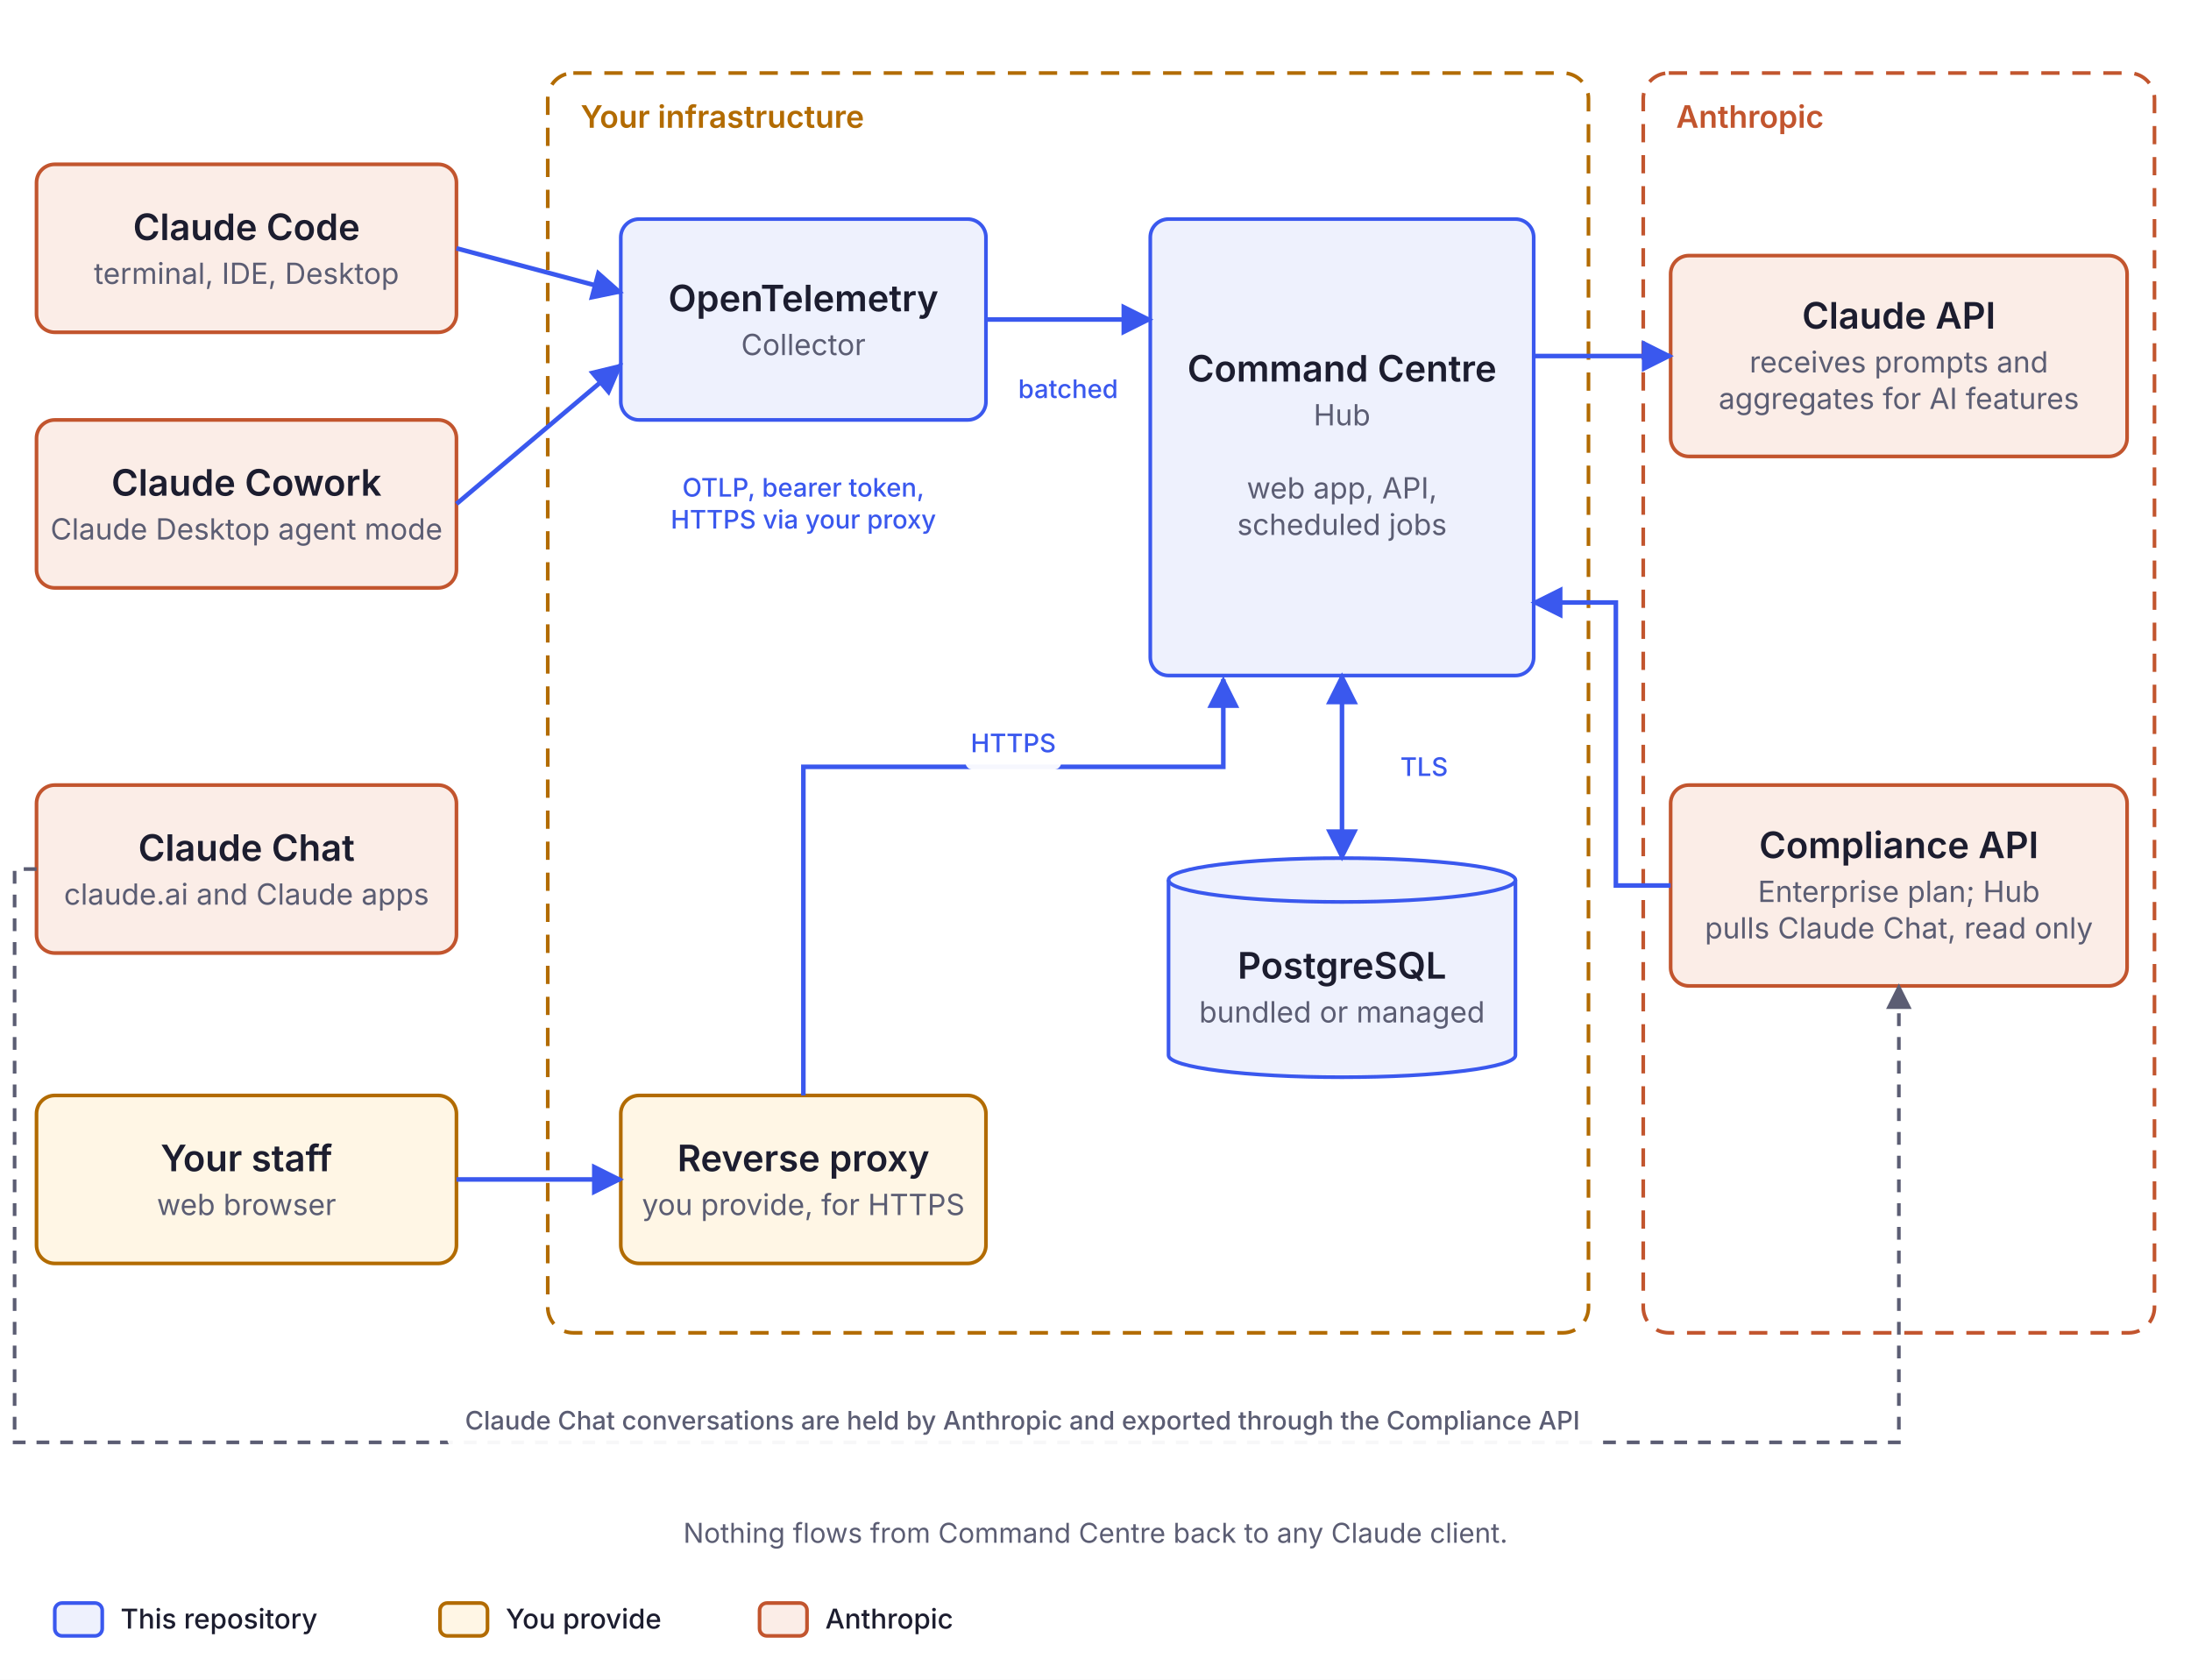
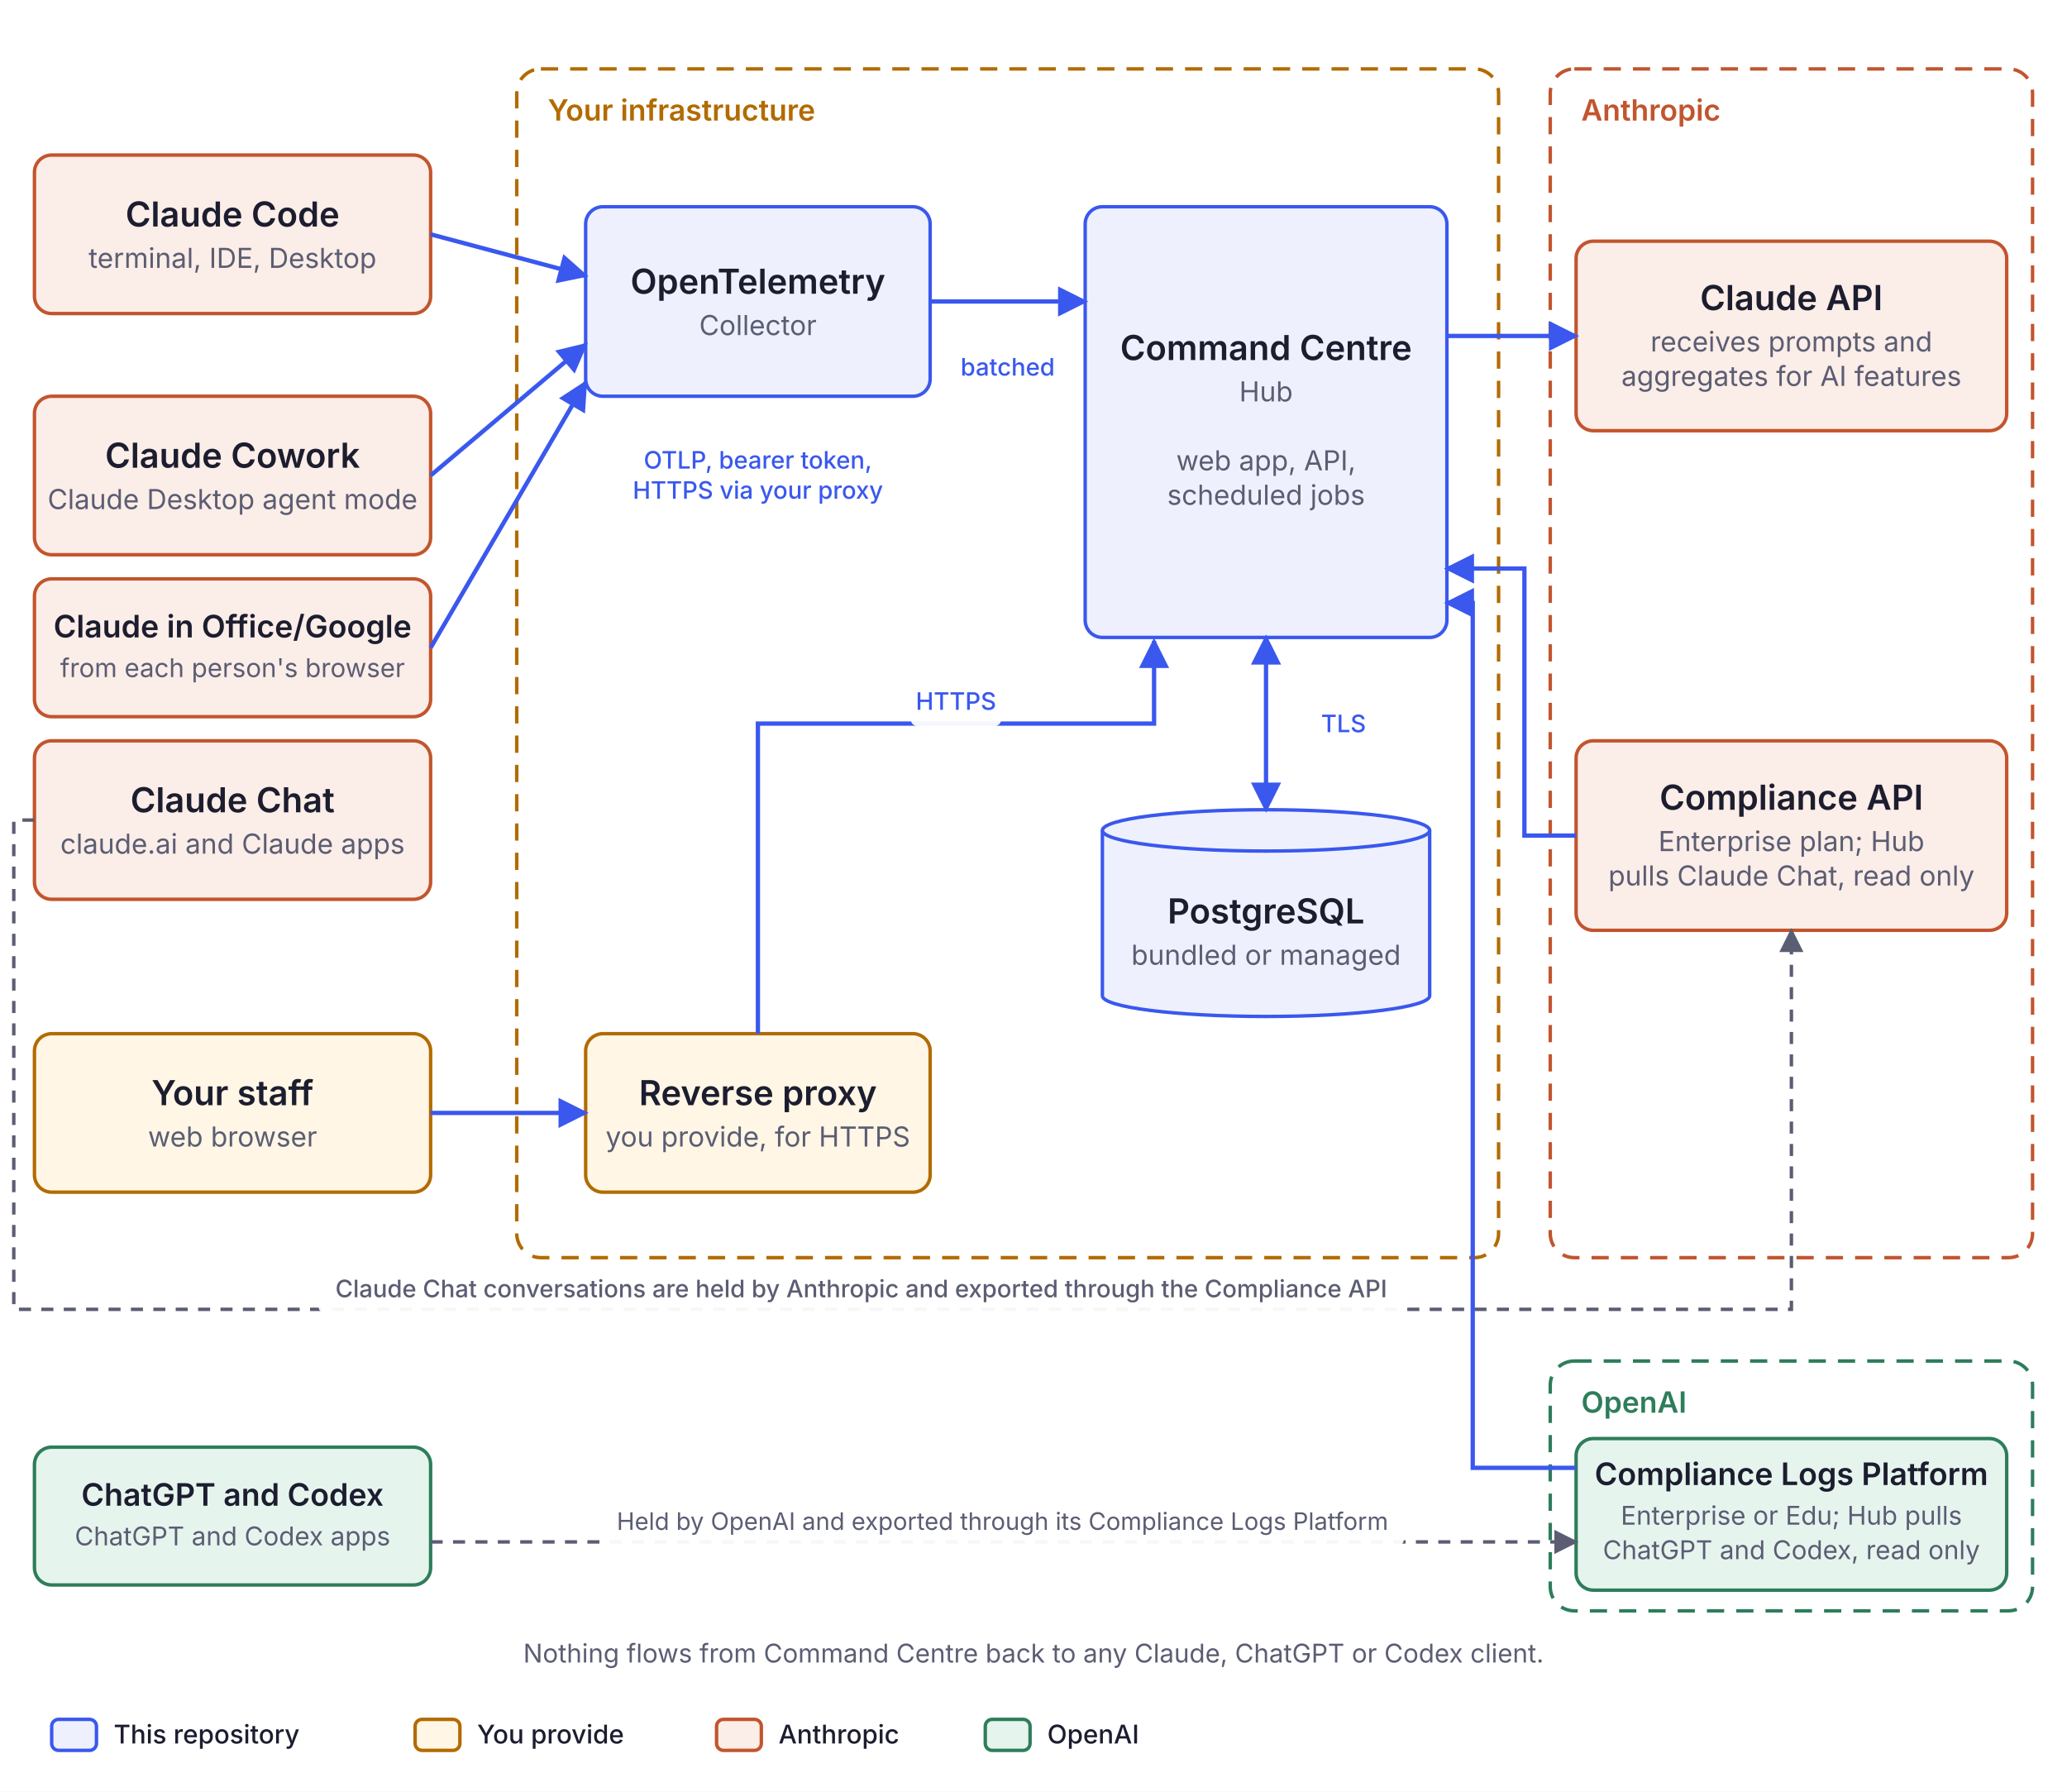
- <svg xmlns="http://www.w3.org/2000/svg" width="1200" height="920" viewBox="0 0 1200 920">
+ <svg xmlns="http://www.w3.org/2000/svg" width="1200" height="1040" viewBox="0 0 1200 1040">
  <defs>
    <marker id="ha" viewBox="0 0 10 10" refX="9" refY="5" markerWidth="7" markerHeight="7" orient="auto">
      <path d="M0,0 L10,5 L0,10 z" fill="#3A58EE" />
    </marker>
    <marker id="ta" viewBox="0 0 10 10" refX="1" refY="5" markerWidth="7" markerHeight="7" orient="auto">
      <path d="M10,0 L0,5 L10,10 z" fill="#3A58EE" />
    </marker>
    <marker id="hm" viewBox="0 0 10 10" refX="9" refY="5" markerWidth="7" markerHeight="7" orient="auto">
      <path d="M0,0 L10,5 L0,10 z" fill="#5B5D73" />
    </marker>
    <marker id="tm" viewBox="0 0 10 10" refX="1" refY="5" markerWidth="7" markerHeight="7" orient="auto">
      <path d="M10,0 L0,5 L10,10 z" fill="#5B5D73" />
    </marker>
  </defs>
-   <rect width="1200" height="920" fill="#FFFFFF" />
+   <rect width="1200" height="1040" fill="#FFFFFF" />
  <rect x="300" y="40" width="570" height="690" rx="14" fill="none" stroke="#B26B00" stroke-width="2" stroke-dasharray="10 7" />
  <text x="318" y="70" font-family="Inter, 'Segoe UI', Arial, sans-serif" font-size="17" font-weight="600" fill="#B26B00" text-anchor="start">Your infrastructure</text>
  <rect x="20" y="90" width="230" height="92" rx="10" fill="#FBEDE7" stroke="#C2552E" stroke-width="2" />
  <text x="135" y="131.5" font-family="Inter, 'Segoe UI', Arial, sans-serif" font-size="20" font-weight="600" fill="#1C1D2F" text-anchor="middle">Claude Code</text>
  <text x="135" y="155.5" font-family="Inter, 'Segoe UI', Arial, sans-serif" font-size="16" font-weight="400" fill="#5B5D73" text-anchor="middle">terminal, IDE, Desktop</text>
  <rect x="20" y="230" width="230" height="92" rx="10" fill="#FBEDE7" stroke="#C2552E" stroke-width="2" />
  <text x="135" y="271.5" font-family="Inter, 'Segoe UI', Arial, sans-serif" font-size="20" font-weight="600" fill="#1C1D2F" text-anchor="middle">Claude Cowork</text>
  <text x="135" y="295.5" font-family="Inter, 'Segoe UI', Arial, sans-serif" font-size="16" font-weight="400" fill="#5B5D73" text-anchor="middle">Claude Desktop agent mode</text>
  <rect x="20" y="430" width="230" height="92" rx="10" fill="#FBEDE7" stroke="#C2552E" stroke-width="2" />
  <text x="135" y="471.5" font-family="Inter, 'Segoe UI', Arial, sans-serif" font-size="20" font-weight="600" fill="#1C1D2F" text-anchor="middle">Claude Chat</text>
  <text x="135" y="495.5" font-family="Inter, 'Segoe UI', Arial, sans-serif" font-size="16" font-weight="400" fill="#5B5D73" text-anchor="middle">claude.ai and Claude apps</text>
  <rect x="20" y="600" width="230" height="92" rx="10" fill="#FFF6E5" stroke="#B26B00" stroke-width="2" />
  <text x="135" y="641.5" font-family="Inter, 'Segoe UI', Arial, sans-serif" font-size="20" font-weight="600" fill="#1C1D2F" text-anchor="middle">Your staff</text>
  <text x="135" y="665.5" font-family="Inter, 'Segoe UI', Arial, sans-serif" font-size="16" font-weight="400" fill="#5B5D73" text-anchor="middle">web browser</text>
  <rect x="340" y="120" width="200" height="110" rx="10" fill="#EEF1FD" stroke="#3A58EE" stroke-width="2" />
  <text x="440" y="170.5" font-family="Inter, 'Segoe UI', Arial, sans-serif" font-size="20" font-weight="600" fill="#1C1D2F" text-anchor="middle">OpenTelemetry</text>
  <text x="440" y="194.5" font-family="Inter, 'Segoe UI', Arial, sans-serif" font-size="16" font-weight="400" fill="#5B5D73" text-anchor="middle">Collector</text>
  <rect x="630" y="120" width="210" height="250" rx="10" fill="#EEF1FD" stroke="#3A58EE" stroke-width="2" />
  <text x="735" y="209" font-family="Inter, 'Segoe UI', Arial, sans-serif" font-size="20" font-weight="600" fill="#1C1D2F" text-anchor="middle">Command Centre</text>
  <text x="735" y="233" font-family="Inter, 'Segoe UI', Arial, sans-serif" font-size="16" font-weight="400" fill="#5B5D73" text-anchor="middle">Hub</text>
  <text x="735" y="253" font-family="Inter, 'Segoe UI', Arial, sans-serif" font-size="16" font-weight="400" fill="#5B5D73" text-anchor="middle" />
  <text x="735" y="273" font-family="Inter, 'Segoe UI', Arial, sans-serif" font-size="16" font-weight="400" fill="#5B5D73" text-anchor="middle">web app, API,</text>
  <text x="735" y="293" font-family="Inter, 'Segoe UI', Arial, sans-serif" font-size="16" font-weight="400" fill="#5B5D73" text-anchor="middle">scheduled jobs</text>
  <path d="M640,482 a95,12 0 0,1 190,0 v96 a95,12 0 0,1 -190,0 z" fill="#EEF1FD" stroke="#3A58EE" stroke-width="2" />
  <path d="M640,482 a95,12 0 0,0 190,0" fill="none" stroke="#3A58EE" stroke-width="2" />
  <text x="735" y="536" font-family="Inter, 'Segoe UI', Arial, sans-serif" font-size="20" font-weight="600" fill="#1C1D2F" text-anchor="middle">PostgreSQL</text>
  <text x="735" y="560" font-family="Inter, 'Segoe UI', Arial, sans-serif" font-size="16" font-weight="400" fill="#5B5D73" text-anchor="middle">bundled or managed</text>
  <rect x="340" y="600" width="200" height="92" rx="10" fill="#FFF6E5" stroke="#B26B00" stroke-width="2" />
  <text x="440" y="641.5" font-family="Inter, 'Segoe UI', Arial, sans-serif" font-size="20" font-weight="600" fill="#1C1D2F" text-anchor="middle">Reverse proxy</text>
  <text x="440" y="665.5" font-family="Inter, 'Segoe UI', Arial, sans-serif" font-size="16" font-weight="400" fill="#5B5D73" text-anchor="middle">you provide, for HTTPS</text>
  <rect x="900" y="40" width="280" height="690" rx="14" fill="none" stroke="#C2552E" stroke-width="2" stroke-dasharray="10 7" />
  <text x="918" y="70" font-family="Inter, 'Segoe UI', Arial, sans-serif" font-size="17" font-weight="600" fill="#C2552E" text-anchor="start">Anthropic</text>
  <rect x="915" y="140" width="250" height="110" rx="10" fill="#FBEDE7" stroke="#C2552E" stroke-width="2" />
  <text x="1040" y="180" font-family="Inter, 'Segoe UI', Arial, sans-serif" font-size="20" font-weight="600" fill="#1C1D2F" text-anchor="middle">Claude API</text>
  <text x="1040" y="204" font-family="Inter, 'Segoe UI', Arial, sans-serif" font-size="16" font-weight="400" fill="#5B5D73" text-anchor="middle">receives prompts and</text>
  <text x="1040" y="224" font-family="Inter, 'Segoe UI', Arial, sans-serif" font-size="16" font-weight="400" fill="#5B5D73" text-anchor="middle">aggregates for AI features</text>
  <rect x="915" y="430" width="250" height="110" rx="10" fill="#FBEDE7" stroke="#C2552E" stroke-width="2" />
  <text x="1040" y="470" font-family="Inter, 'Segoe UI', Arial, sans-serif" font-size="20" font-weight="600" fill="#1C1D2F" text-anchor="middle">Compliance API</text>
  <text x="1040" y="494" font-family="Inter, 'Segoe UI', Arial, sans-serif" font-size="16" font-weight="400" fill="#5B5D73" text-anchor="middle">Enterprise plan; Hub</text>
  <text x="1040" y="514" font-family="Inter, 'Segoe UI', Arial, sans-serif" font-size="16" font-weight="400" fill="#5B5D73" text-anchor="middle">pulls Claude Chat, read only</text>
  <path d="M250,136 L340,160" fill="none" stroke="#3A58EE" stroke-width="2.5" marker-end="url(#ha)" />
  <path d="M250,276 L340,200" fill="none" stroke="#3A58EE" stroke-width="2.5" marker-end="url(#ha)" />
  <rect x="355" y="256" width="170" height="43" rx="4" fill="#FFFFFF" opacity="0.95" />
  <text x="440" y="272" font-family="Inter, 'Segoe UI', Arial, sans-serif" font-size="14" font-weight="500" fill="#3A58EE" text-anchor="middle">OTLP, bearer token,</text>
  <text x="440" y="289.5" font-family="Inter, 'Segoe UI', Arial, sans-serif" font-size="14" font-weight="500" fill="#3A58EE" text-anchor="middle">HTTPS via your proxy</text>
  <path d="M540,175 L630,175" fill="none" stroke="#3A58EE" stroke-width="2.5" marker-end="url(#ha)" />
  <rect x="551.05" y="202" width="67.9" height="25.5" rx="4" fill="#FFFFFF" opacity="0.95" />
  <text x="585" y="218" font-family="Inter, 'Segoe UI', Arial, sans-serif" font-size="14" font-weight="500" fill="#3A58EE" text-anchor="middle">batched</text>
  <path d="M735,370 L735,470" fill="none" stroke="#3A58EE" stroke-width="2.5" marker-end="url(#ha)" marker-start="url(#ta)" />
  <rect x="761.45" y="409" width="37.1" height="25.5" rx="4" fill="#FFFFFF" opacity="0.95" />
  <text x="780" y="425" font-family="Inter, 'Segoe UI', Arial, sans-serif" font-size="14" font-weight="500" fill="#3A58EE" text-anchor="middle">TLS</text>
  <path d="M250,646 L340,646" fill="none" stroke="#3A58EE" stroke-width="2.5" marker-end="url(#ha)" />
  <path d="M440,600 L440,420 L670,420 L670,372" fill="none" stroke="#3A58EE" stroke-width="2.5" marker-end="url(#ha)" />
  <rect x="528.75" y="396" width="52.5" height="25.5" rx="4" fill="#FFFFFF" opacity="0.95" />
  <text x="555" y="412" font-family="Inter, 'Segoe UI', Arial, sans-serif" font-size="14" font-weight="500" fill="#3A58EE" text-anchor="middle">HTTPS</text>
  <path d="M840,195 L915,195" fill="none" stroke="#3A58EE" stroke-width="2.5" marker-end="url(#ha)" />
  <path d="M915,485 L885,485 L885,330 L840,330" fill="none" stroke="#3A58EE" stroke-width="2.5" marker-end="url(#ha)" />
-   <path d="M20,476 L8,476 L8,790 L1040,790 L1040,540" fill="none" stroke="#5B5D73" stroke-width="2" stroke-dasharray="7 6" marker-end="url(#hm)" />
-   <rect x="245" y="767" width="630" height="25.5" rx="4" fill="#FFFFFF" opacity="0.95" />
-   <text x="560" y="783" font-family="Inter, 'Segoe UI', Arial, sans-serif" font-size="14" font-weight="500" fill="#5B5D73" text-anchor="middle">Claude Chat conversations are held by Anthropic and exported through the Compliance API</text>
-   <text x="600" y="845" font-family="Inter, 'Segoe UI', Arial, sans-serif" font-size="15" font-weight="400" fill="#5B5D73" text-anchor="middle">Nothing flows from Command Centre back to any Claude client.</text>
-   <rect x="30" y="878" width="26" height="18" rx="4" fill="#EEF1FD" stroke="#3A58EE" stroke-width="2" />
-   <text x="66" y="892" font-family="Inter, 'Segoe UI', Arial, sans-serif" font-size="15" font-weight="500" fill="#1C1D2F" text-anchor="start">This repository</text>
-   <rect x="241" y="878" width="26" height="18" rx="4" fill="#FFF6E5" stroke="#B26B00" stroke-width="2" />
-   <text x="277" y="892" font-family="Inter, 'Segoe UI', Arial, sans-serif" font-size="15" font-weight="500" fill="#1C1D2F" text-anchor="start">You provide</text>
-   <rect x="416" y="878" width="26" height="18" rx="4" fill="#FBEDE7" stroke="#C2552E" stroke-width="2" />
-   <text x="452" y="892" font-family="Inter, 'Segoe UI', Arial, sans-serif" font-size="15" font-weight="500" fill="#1C1D2F" text-anchor="start">Anthropic</text>
+   <path d="M20,476 L8,476 L8,760 L1040,760 L1040,540" fill="none" stroke="#5B5D73" stroke-width="2" stroke-dasharray="7 6" marker-end="url(#hm)" />
+   <rect x="185" y="737" width="630" height="25.5" rx="4" fill="#FFFFFF" opacity="0.95" />
+   <text x="500" y="753" font-family="Inter, 'Segoe UI', Arial, sans-serif" font-size="14" font-weight="500" fill="#5B5D73" text-anchor="middle">Claude Chat conversations are held by Anthropic and exported through the Compliance API</text>
+   <text x="600" y="965" font-family="Inter, 'Segoe UI', Arial, sans-serif" font-size="15" font-weight="400" fill="#5B5D73" text-anchor="middle">Nothing flows from Command Centre back to any Claude, ChatGPT or Codex client.</text>
+   <rect x="30" y="998" width="26" height="18" rx="4" fill="#EEF1FD" stroke="#3A58EE" stroke-width="2" />
+   <text x="66" y="1012" font-family="Inter, 'Segoe UI', Arial, sans-serif" font-size="15" font-weight="500" fill="#1C1D2F" text-anchor="start">This repository</text>
+   <rect x="241" y="998" width="26" height="18" rx="4" fill="#FFF6E5" stroke="#B26B00" stroke-width="2" />
+   <text x="277" y="1012" font-family="Inter, 'Segoe UI', Arial, sans-serif" font-size="15" font-weight="500" fill="#1C1D2F" text-anchor="start">You provide</text>
+   <rect x="416" y="998" width="26" height="18" rx="4" fill="#FBEDE7" stroke="#C2552E" stroke-width="2" />
+   <text x="452" y="1012" font-family="Inter, 'Segoe UI', Arial, sans-serif" font-size="15" font-weight="500" fill="#1C1D2F" text-anchor="start">Anthropic</text>
+   <rect x="20" y="336" width="230" height="80" rx="10" fill="#FBEDE7" stroke="#C2552E" stroke-width="2" />
+   <text x="135" y="370" font-family="Inter, 'Segoe UI', Arial, sans-serif" font-size="18" font-weight="600" fill="#1C1D2F" text-anchor="middle">Claude in Office/Google</text>
+   <text x="135" y="393" font-family="Inter, 'Segoe UI', Arial, sans-serif" font-size="15" font-weight="400" fill="#5B5D73" text-anchor="middle">from each person's browser</text>
+   <path d="M250,376 L340,222" fill="none" stroke="#3A58EE" stroke-width="2.5" marker-end="url(#ha)" />
+   <rect x="900" y="790" width="280" height="145" rx="14" fill="none" stroke="#2E7D5B" stroke-width="2" stroke-dasharray="10 7" />
+   <text x="918" y="820" font-family="Inter, 'Segoe UI', Arial, sans-serif" font-size="17" font-weight="600" fill="#2E7D5B" text-anchor="start">OpenAI</text>
+   <rect x="915" y="835" width="250" height="88" rx="10" fill="#E6F4EE" stroke="#2E7D5B" stroke-width="2" />
+   <text x="1040" y="862" font-family="Inter, 'Segoe UI', Arial, sans-serif" font-size="18" font-weight="600" fill="#1C1D2F" text-anchor="middle">Compliance Logs Platform</text>
+   <text x="1040" y="885" font-family="Inter, 'Segoe UI', Arial, sans-serif" font-size="15" font-weight="400" fill="#5B5D73" text-anchor="middle">Enterprise or Edu; Hub pulls</text>
+   <text x="1040" y="905" font-family="Inter, 'Segoe UI', Arial, sans-serif" font-size="15" font-weight="400" fill="#5B5D73" text-anchor="middle">ChatGPT and Codex, read only</text>
+   <path d="M915,852 L855,852 L855,350 L840,350" fill="none" stroke="#3A58EE" stroke-width="2.5" marker-end="url(#ha)" />
+   <rect x="20" y="840" width="230" height="80" rx="10" fill="#E6F4EE" stroke="#2E7D5B" stroke-width="2" />
+   <text x="135" y="874" font-family="Inter, 'Segoe UI', Arial, sans-serif" font-size="18" font-weight="600" fill="#1C1D2F" text-anchor="middle">ChatGPT and Codex</text>
+   <text x="135" y="897" font-family="Inter, 'Segoe UI', Arial, sans-serif" font-size="15" font-weight="400" fill="#5B5D73" text-anchor="middle">ChatGPT and Codex apps</text>
+   <path d="M250,895 L915,895" fill="none" stroke="#5B5D73" stroke-width="2" stroke-dasharray="7 6" marker-end="url(#hm)" />
+   <rect x="350" y="872" width="465" height="25.5" rx="4" fill="#FFFFFF" opacity="0.95" />
+   <text x="582" y="888" font-family="Inter, 'Segoe UI', Arial, sans-serif" font-size="14" font-weight="400" fill="#5B5D73" text-anchor="middle">Held by OpenAI and exported through its Compliance Logs Platform</text>
+   <rect x="572" y="998" width="26" height="18" rx="4" fill="#E6F4EE" stroke="#2E7D5B" stroke-width="2" />
+   <text x="608" y="1012" font-family="Inter, 'Segoe UI', Arial, sans-serif" font-size="15" font-weight="500" fill="#1C1D2F" text-anchor="start">OpenAI</text>
</svg>
